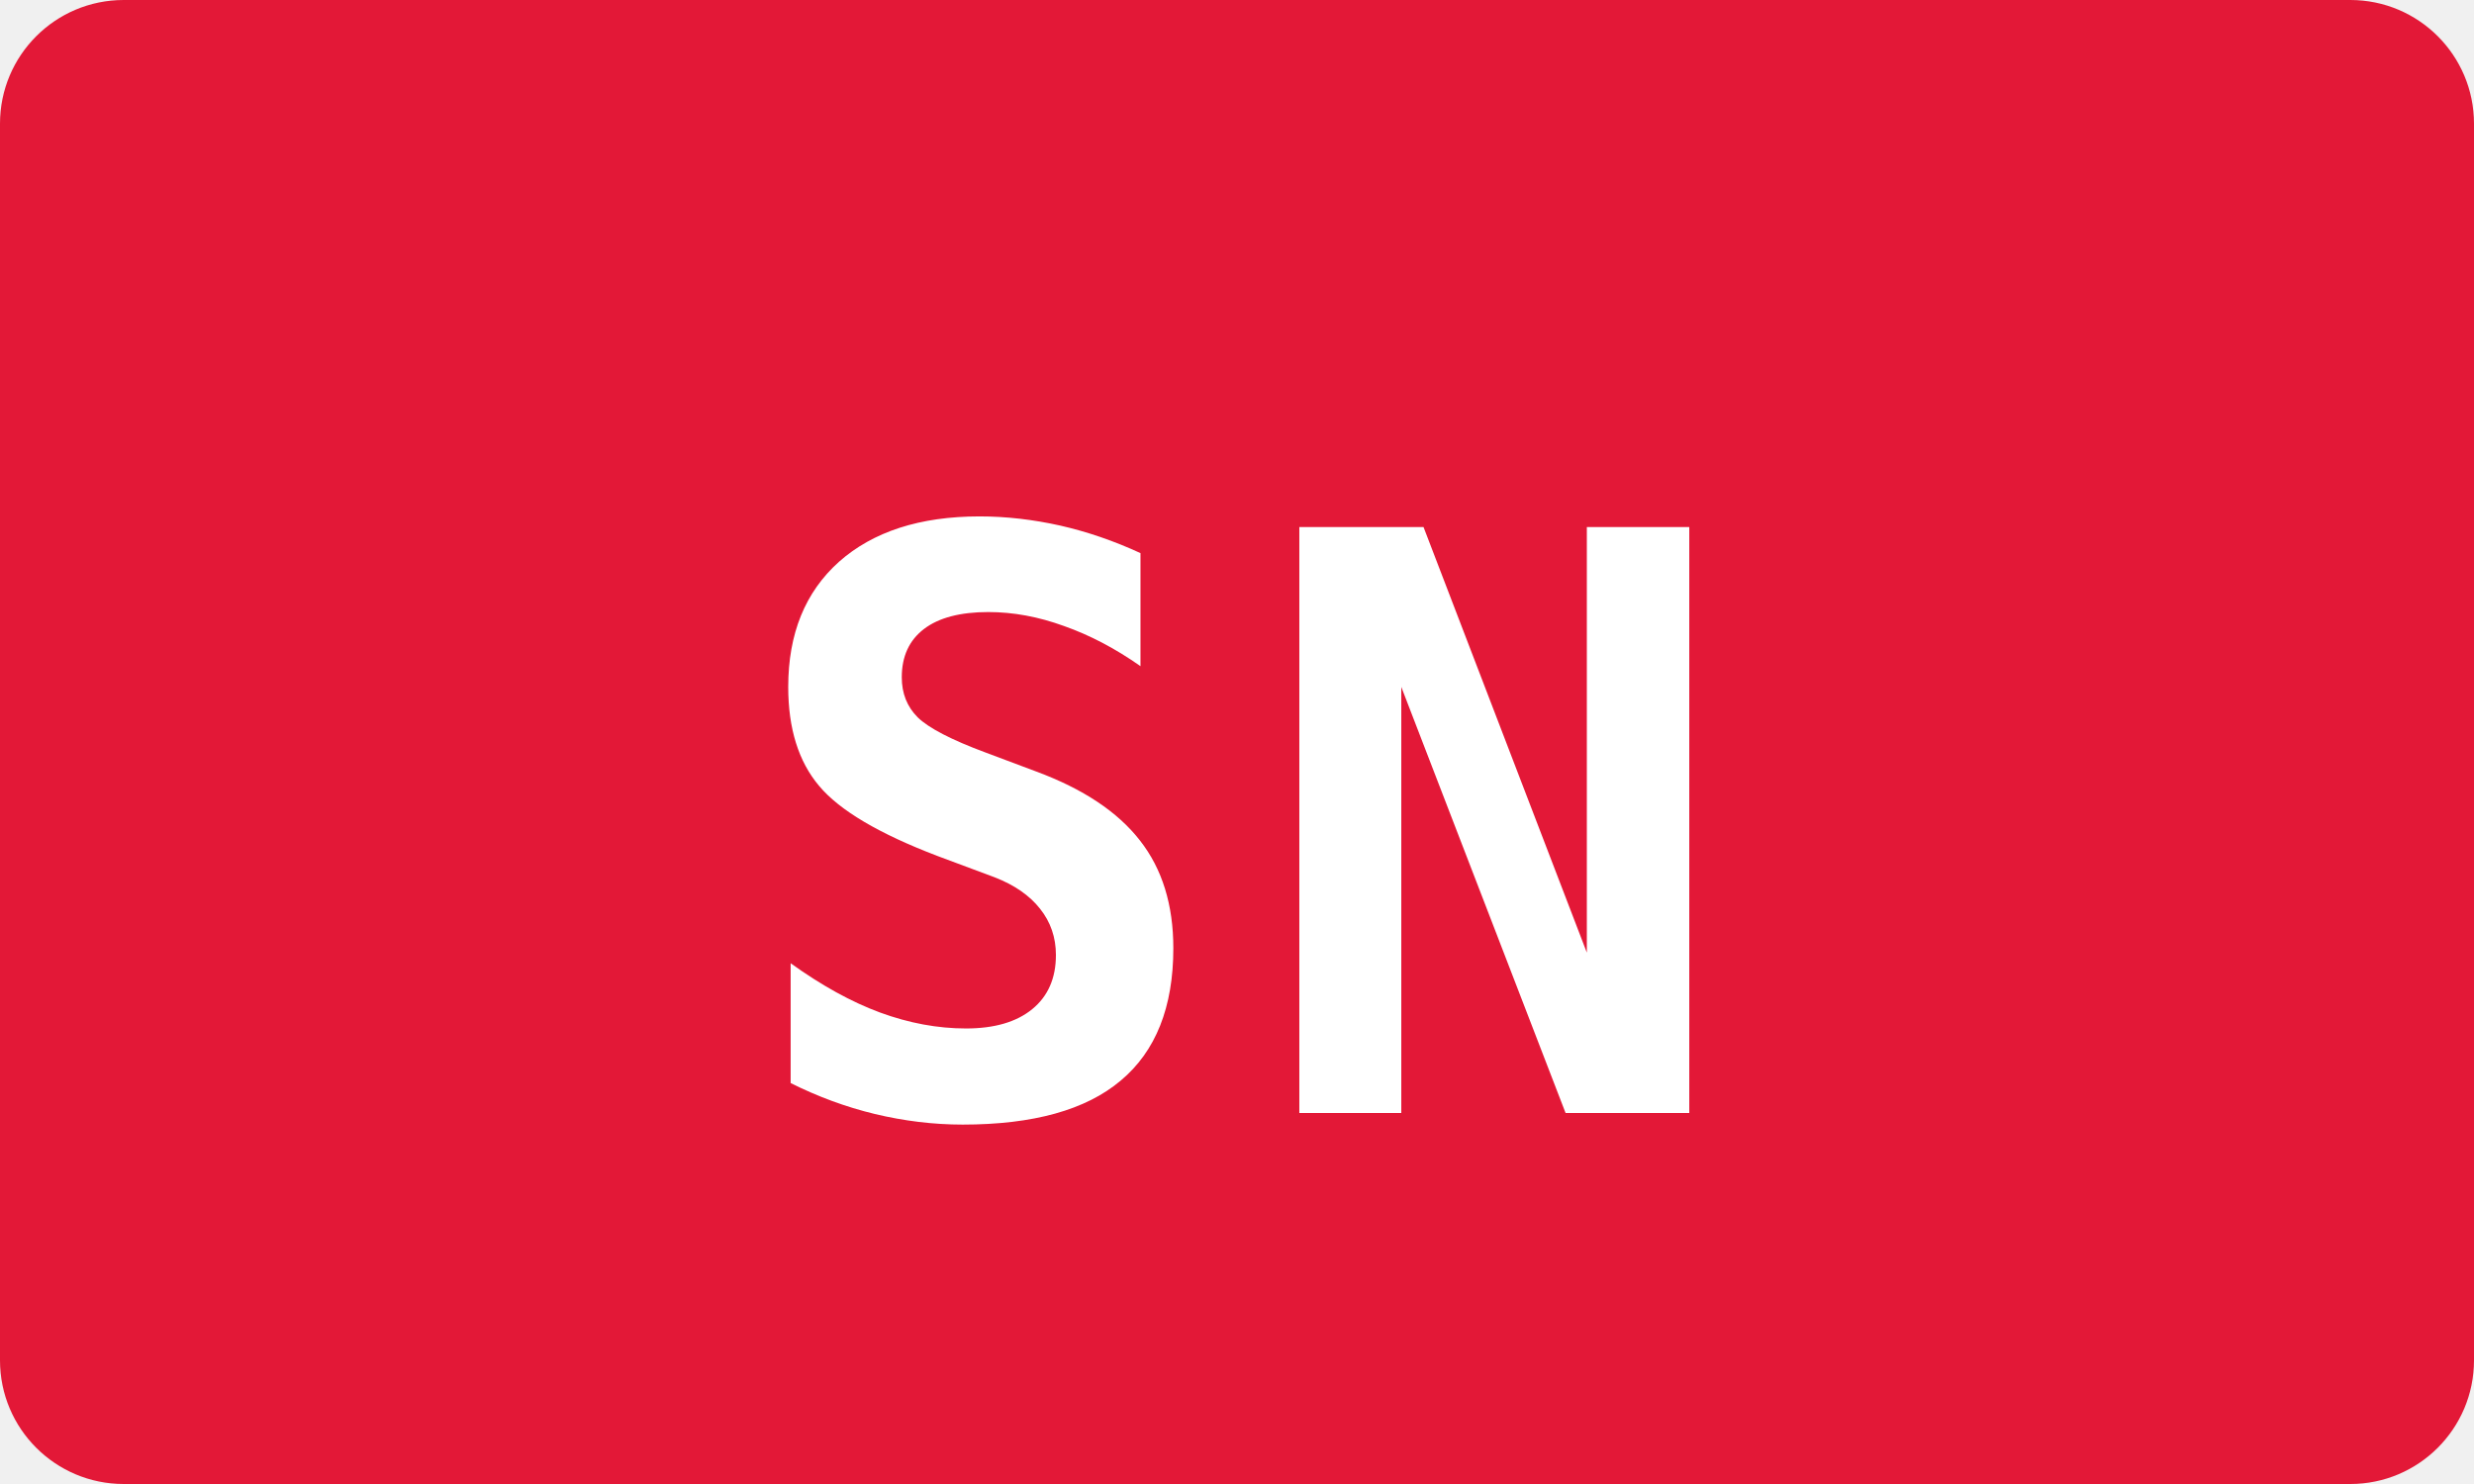
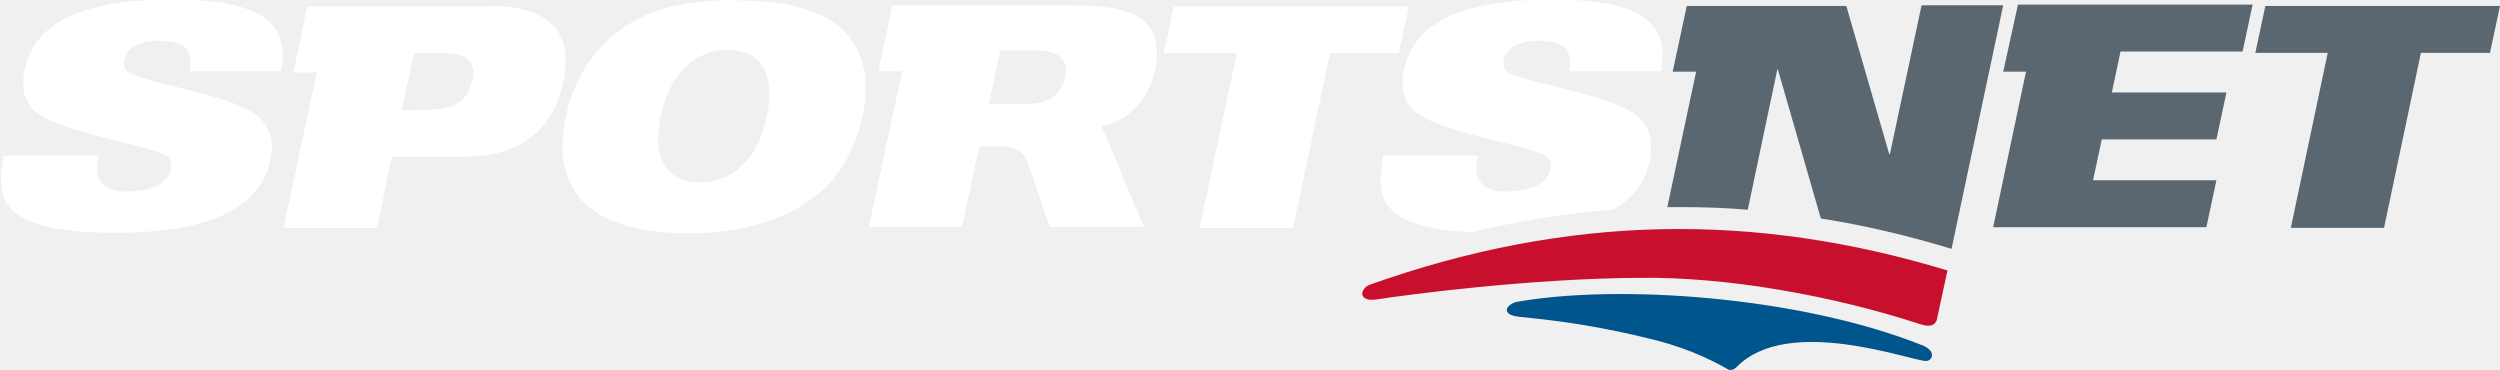
- <svg xmlns="http://www.w3.org/2000/svg" viewBox="0 0 80 48">
-   <rect width="80" height="48" fill="#e31837" rx="4" />
-   <text x="40" y="36" fill="#fff" font-family="JetBrains Mono, ui-monospace, monospace" font-size="26" font-weight="900" letter-spacing="1" text-anchor="middle">SN</text>
+ <svg xmlns="http://www.w3.org/2000/svg" fill="#fff" viewBox=".02 .02 466.1 68.94">
+   <g transform="translate(-90.10495,-390.8757)">
+     <g transform="matrix(1.25,0,0,-1.25,463.6034,404.2574)">
+       <path d="m 0,0 3.4,0 -4.9,-23.2 31.8,0 1.5,7 -18.4,0 1.3,6.1 17.1,0 1.5,7 -17.1,0 1.3,6.1 18.2,0 1.5,7 -35,0 L 0,0 z m 39.1,9.8 -1.5,-7 10.8,0 -5.5,-26.1 13.9,0 5.5,26.1 10.3,0 1.5,7 -35,0 z m -51.3,0 -4.7,-22.1 -.1,0 -6.4,22.1 -23.8,0 -2.1,-9.8 3.5,0 -4.3,-20.2 c .7,0 1.3,0 2,0 3.3,0 6.7,-.1 10,-.4 l 4.4,20.9 .1,0 6.4,-22.2 c 6.4,-1 12.8,-2.5 19.4,-4.5 0,0 .1,0 .1,0 l 7.7,36.3 -12.1,0 z" style="fill:#5b6770;fill-rule:nonzero;stroke:none" />
+     </g>
+     <path d="m 233.1,412.6 c -1.8,8.5 -6.8,12.3 -12.5,12.3 -5.7,0 -9.1,-3.9 -7.3,-12.3 1.8,-8.5 6.8,-12.4 12.5,-12.4 5.7,0 9.1,3.9 7.3,12.4 m -5.3,-21.7 c -10.6,0 -16.1,1.8 -20.6,4.6 -5.5,3.4 -9.9,9.2 -11.6,17.2 -2.6,12.3 2.8,21.7 23,21.7 10.6,0 18.4,-2.9 23.8,-7.1 4.1,-3.3 7.1,-8.2 8.5,-14.6 2.6,-12.4 -2.8,-21.7 -23,-21.7 m 124.9,1.1 -43.8,0 -1.9,8.7 13.6,0 -6.9,32.6 17.4,0 6.9,-32.6 12.8,0 1.9,-8.7 z m -174.7,13.9 c -.9,4.1 -3.4,5.4 -9.6,5.4 l -3.5,0 2.3,-10.6 5.3,0 c 5,0 6.3,1.8 5.6,5.2 m 3.1,-13.9 -33.9,0 -2.6,12.3 4.4,0 -6.2,29 17.4,0 2.8,-13.3 13.6,0 c 8.7,0 16.1,-3.6 18.3,-13.7 2.3,-10.8 -3.9,-14.4 -13.9,-14.4 m 107.5,13.3 c -.8,3.9 -3.9,5 -7.6,5 l -6.6,0 2.1,-10 6.3,0 c 4.2,0 6.6,1.3 5.8,4.9 m 1.6,-13.3 -33.8,0 -2.6,12.3 4.4,0 -6.2,29 17.4,0 3.2,-15 4.1,0 c 2.9,0 4.4,1.2 5.2,3.7 l 3.8,11.3 17.6,0 -7.9,-18.8 c 5.3,-.9 9.2,-5.6 10.1,-11.1 1.4,-8.8 -4,-11.4 -15.2,-11.4 m -168.1,-1.1 c -16.5,0 -25.7,4.1 -27.6,13.1 -.5,2.3 -.4,5.3 1.4,7.2 4.5,4.9 23.8,6.8 25.6,9.4 .3,.5 .5,1.1 .3,1.9 -.7,3.3 -4.8,4.2 -8.4,4.2 -2.3,0 -3.7,-.6 -4.6,-1.7 -.9,-1.1 -1,-2.7 -.5,-5 l -17.7,0 c -1.3,7.7 -1.6,14.4 20.8,14.4 18.8,0 27.1,-5.3 28.9,-13.4 .9,-4 -.3,-6.2 -1.6,-7.7 -4.4,-4.9 -23.2,-6.7 -25.3,-9.3 -.4,-.5 -.5,-1.3 -.3,-1.9 .5,-2.1 2.7,-3.5 6.3,-3.5 2.2,0 3.8,.3 4.8,1.1 1.1,.9 1.5,2.3 1.1,4.6 l 17,0 c 1.6,-8.5 -2.7,-13.4 -20.3,-13.4 m 277.6,13.4 c 1.6,-8.5 -2.7,-13.4 -20.3,-13.4 -16.5,0 -25.7,4.1 -27.6,13.1 -.5,2.3 -.4,5.3 1.4,7.2 4.5,4.9 23.8,6.8 25.6,9.4 .3,.5 .5,1.1 .3,1.9 -.7,3.3 -4.8,4.2 -8.4,4.2 -2.3,0 -3.7,-.6 -4.6,-1.7 -.9,-1.1 -1,-2.7 -.5,-5 l -17.7,0 c -1.2,7.1 -1.6,13.4 16.4,14.3 8.9,-2.1 17.7,-3.6 26.5,-4.2 3.9,-2.3 6,-5.4 6.8,-9.1 .8,-4 -.3,-6.2 -1.6,-7.7 -4.4,-4.9 -23.2,-6.8 -25.3,-9.3 -.4,-.5 -.5,-1.3 -.3,-1.9 .5,-2.1 2.7,-3.5 6.3,-3.5 2.2,0 3.8,.3 4.8,1.1 1.1,.9 1.5,2.3 1.1,4.6 l 17,0 z" style="fill:#fff;fill-rule:nonzero;stroke:none" />
+     <g transform="matrix(1.25,0,0,-1.25,413.9026,459.3233)">
+       <path d="m 0,0 c 7.7,7.9 26.3,.8 28.3,.9 1,.1 1.4,1.5 -.5,2.3 -18.5,7.4 -45.7,9.2 -60.7,6.5 -1.6,-.5 -2.2,-1.9 .4,-2.2 2.6,-.3 9.3,-.8 18.8,-3.1 5.3,-1.2 9.2,-2.9 12.5,-4.8 C -.8,-.5 -.4,-.4 0,0" style="fill:#00558c;fill-rule:nonzero;stroke:none" />
+     </g>
+     <g transform="matrix(1.25,0,0,-1.25,451.212,450.5733)">
+       <path d="m 0,0 1.6,7.4 c -29,8.8 -56.8,8.3 -86.1,-2.1 -1.5,-.5 -2,-2.7 1.1,-2.2 4.5,.7 22.7,3.1 38.9,3.2 C -31.5,6.5 -15.7,3.7 -2.5,-.6 -1,-1.1 -.3,-.8 0,0" style="fill:#c8102e;fill-rule:nonzero;stroke:none" />
+     </g>
+   </g>
</svg>
